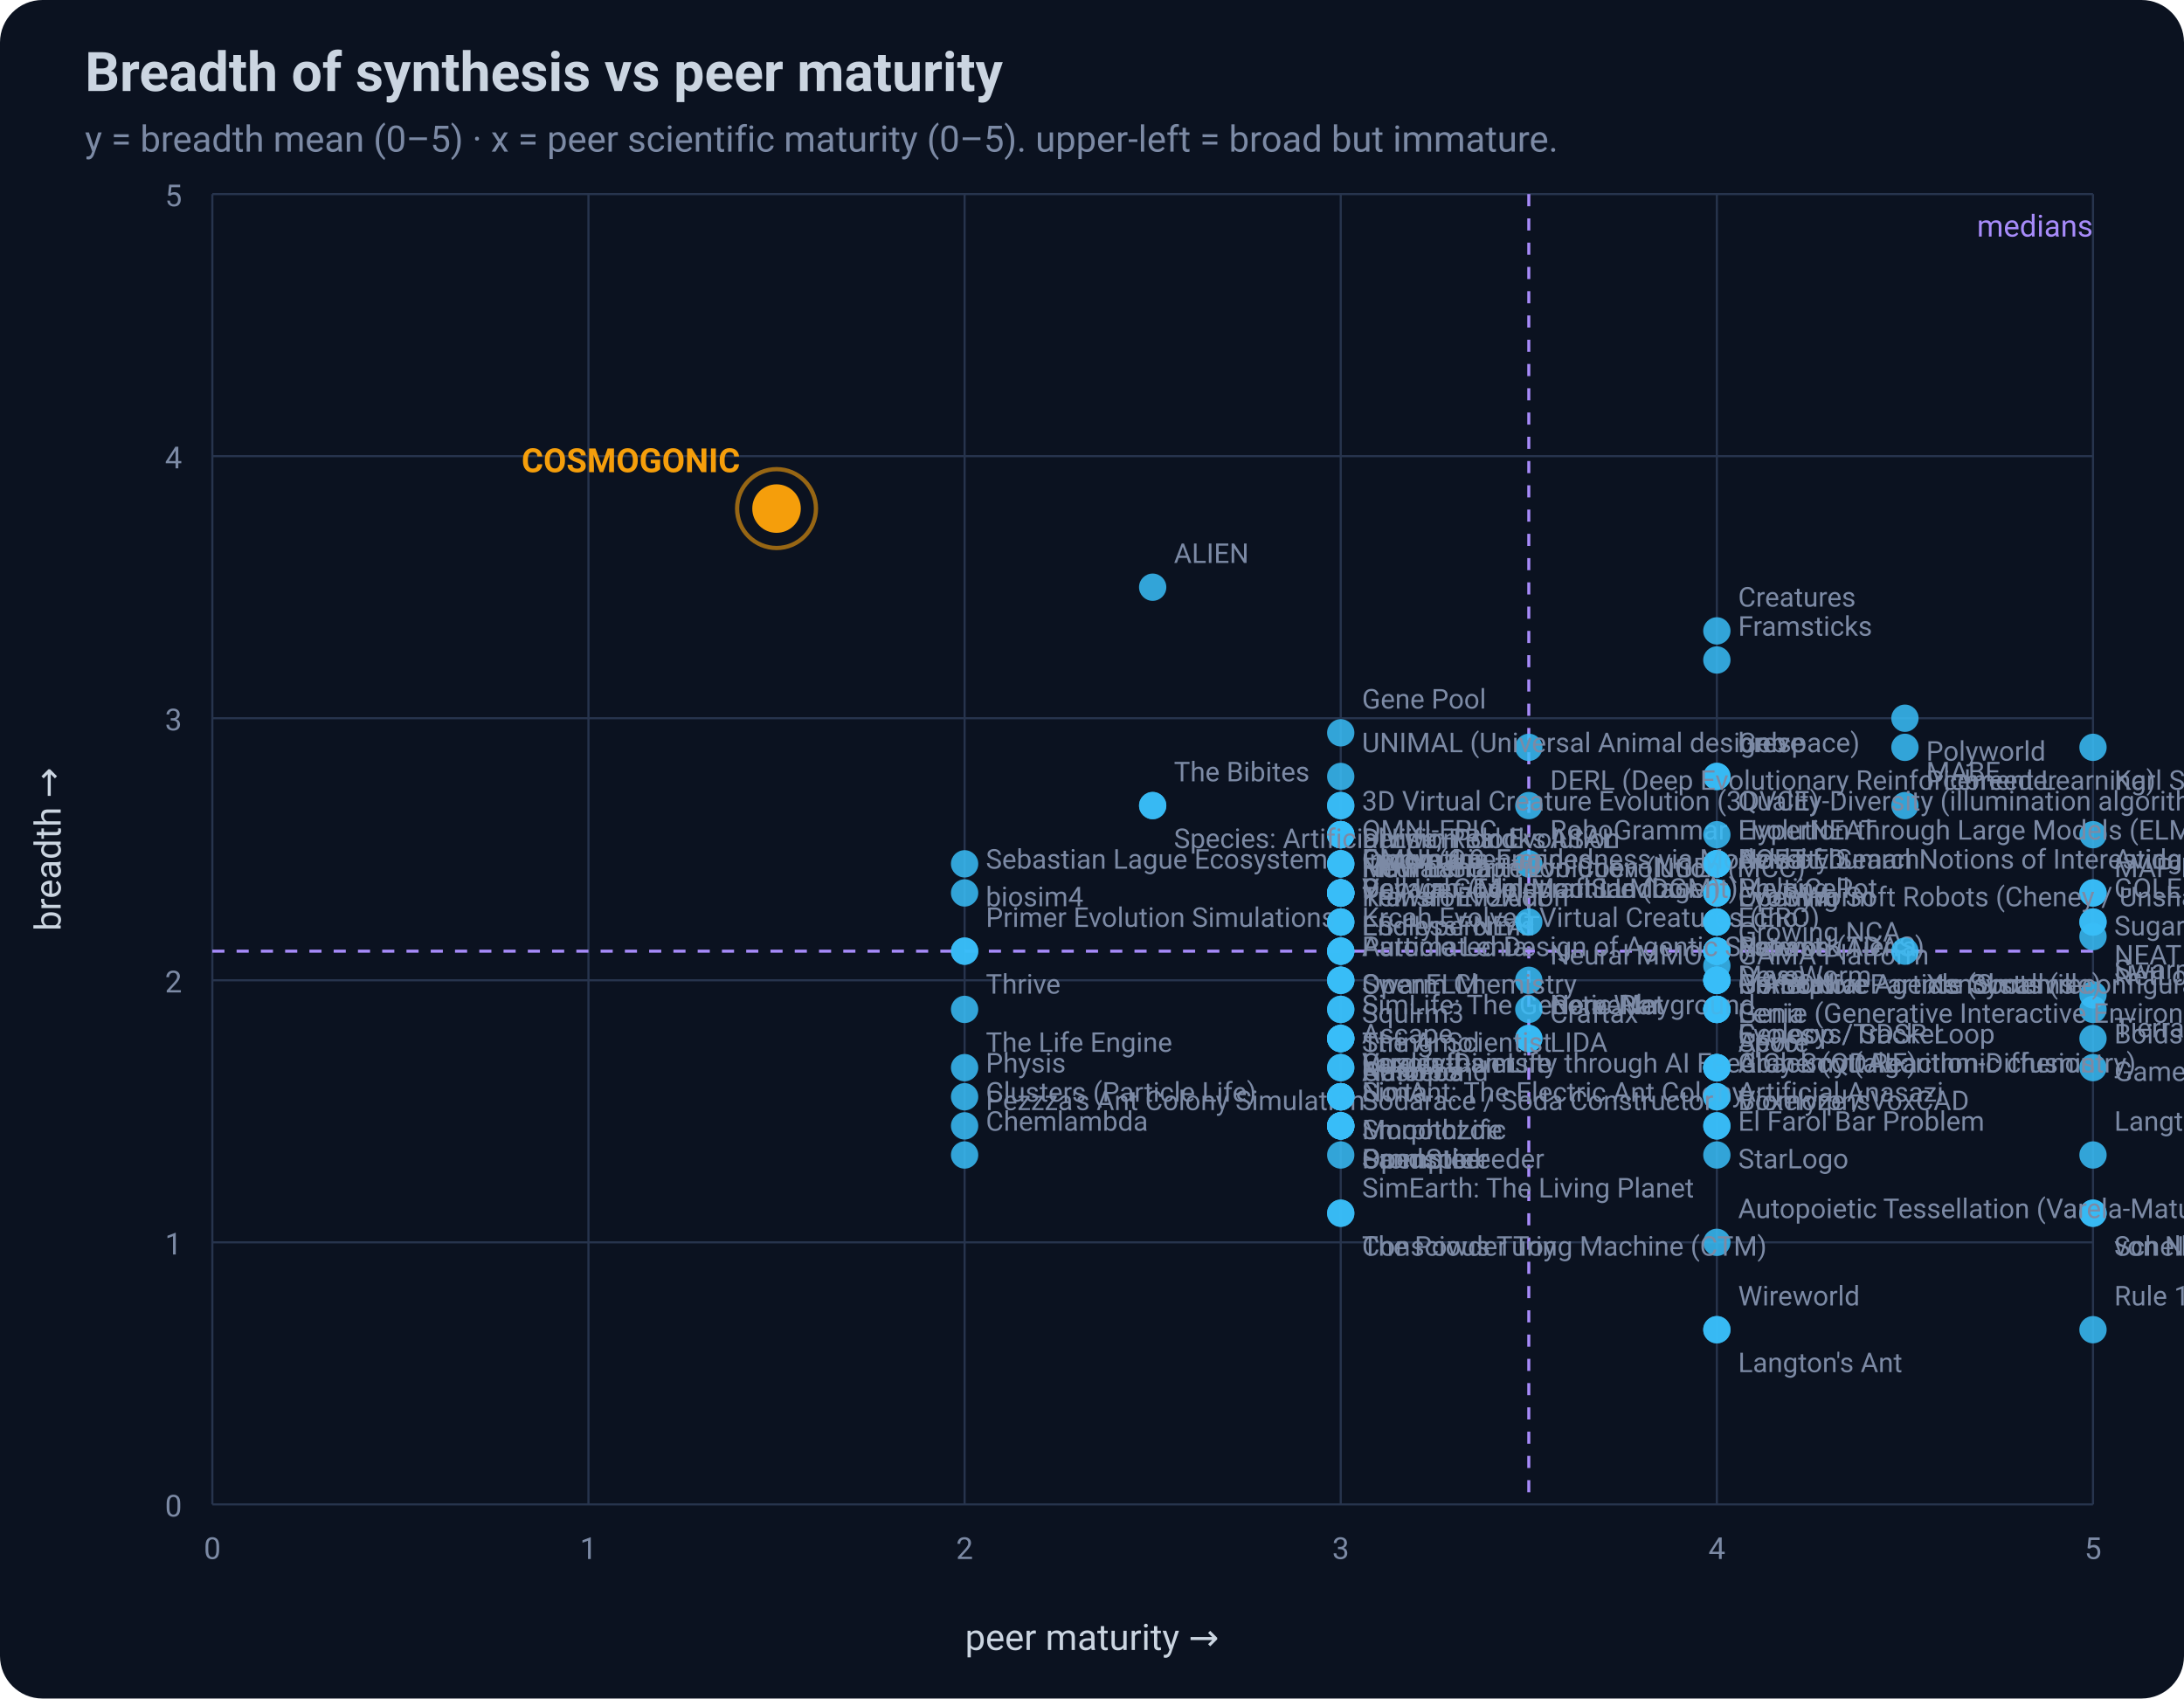
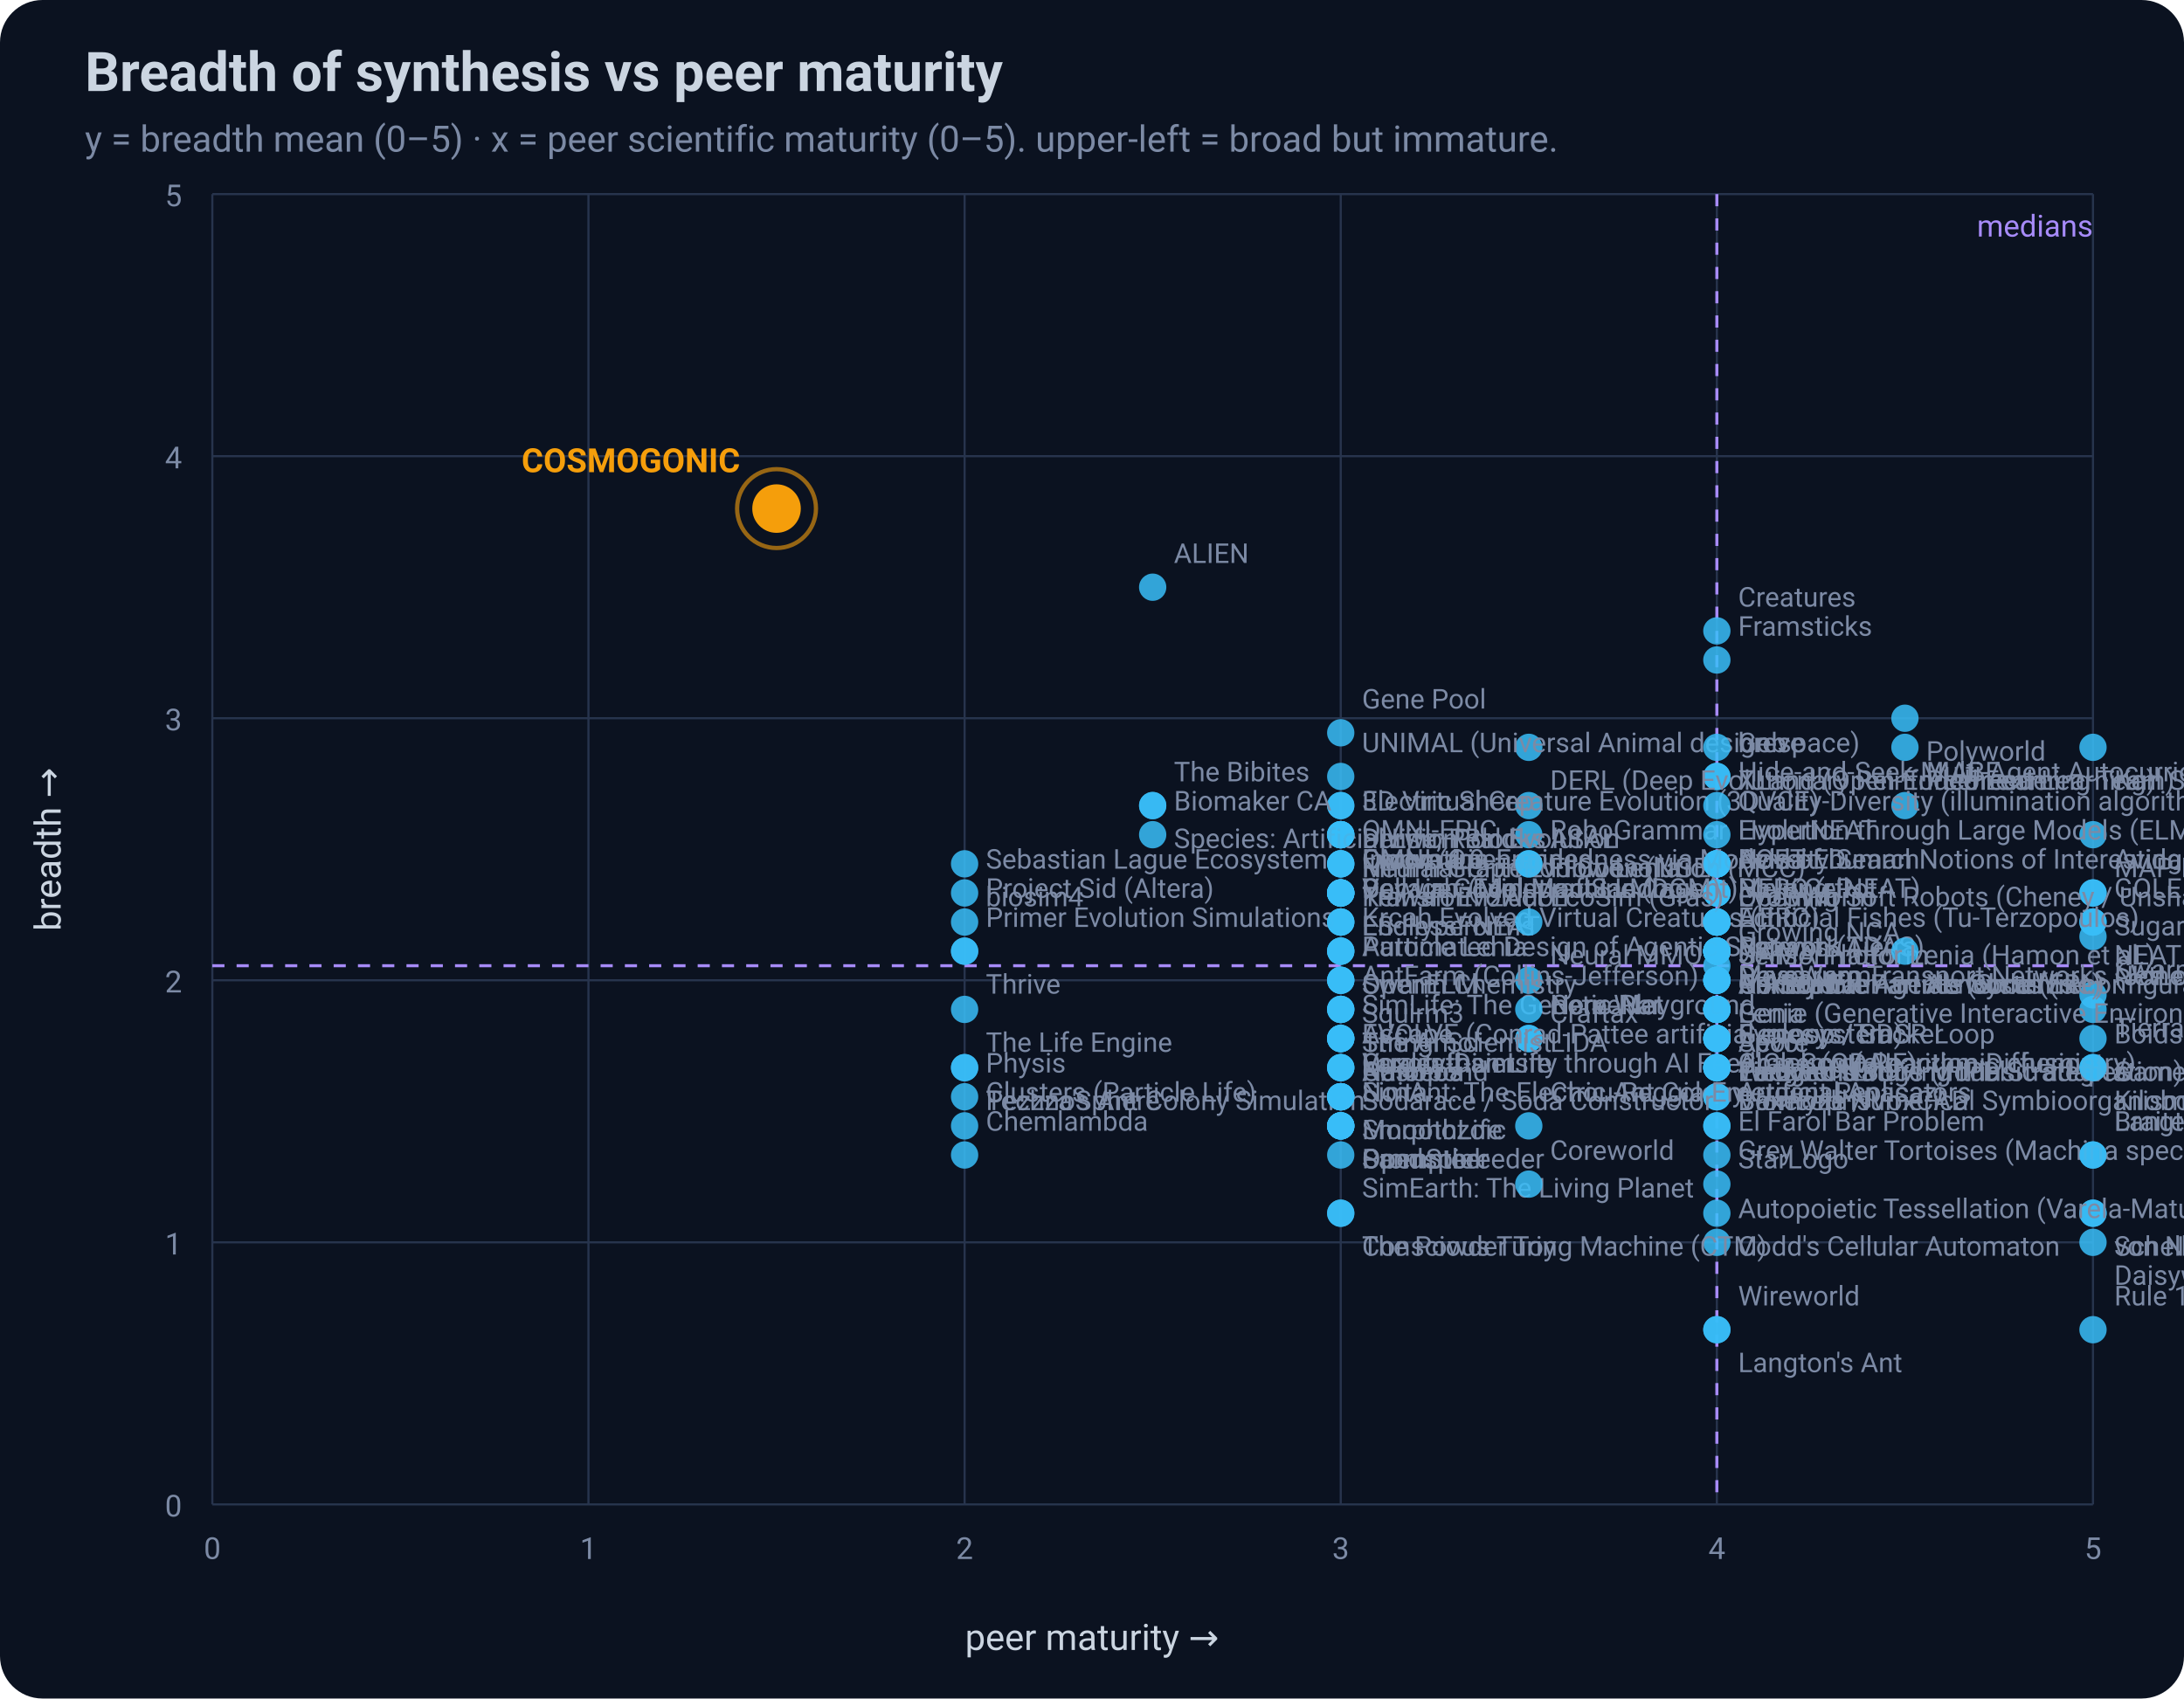
<svg xmlns="http://www.w3.org/2000/svg" viewBox="0 0 720 560" font-family="ui-sans-serif,system-ui,Segoe UI,Roboto,sans-serif" role="img" aria-label="Breadth vs peer maturity scatter">
  <rect width="720" height="560" rx="14" fill="#0b1220" />
  <text x="28" y="30" fill="#cbd5e1" font-size="18" font-weight="700">Breadth of synthesis vs peer maturity</text>
  <text x="28" y="50" fill="#7c8aa5" font-size="12">y = breadth mean (0–5) · x = peer scientific maturity (0–5). upper-left = broad but immature.</text>
  <line x1="70" y1="64" x2="70" y2="496" stroke="#27344d" stroke-width="0.7" />
  <line x1="70" y1="496" x2="690" y2="496" stroke="#27344d" stroke-width="0.7" />
  <text x="70" y="514" fill="#7c8aa5" font-size="10" text-anchor="middle">0</text>
  <text x="60" y="500" fill="#7c8aa5" font-size="10" text-anchor="end">0</text>
  <line x1="194" y1="64" x2="194" y2="496" stroke="#27344d" stroke-width="0.7" />
  <line x1="70" y1="409.6" x2="690" y2="409.6" stroke="#27344d" stroke-width="0.7" />
  <text x="194" y="514" fill="#7c8aa5" font-size="10" text-anchor="middle">1</text>
  <text x="60" y="413.6" fill="#7c8aa5" font-size="10" text-anchor="end">1</text>
  <line x1="318" y1="64" x2="318" y2="496" stroke="#27344d" stroke-width="0.7" />
  <line x1="70" y1="323.2" x2="690" y2="323.2" stroke="#27344d" stroke-width="0.7" />
  <text x="318" y="514" fill="#7c8aa5" font-size="10" text-anchor="middle">2</text>
  <text x="60" y="327.2" fill="#7c8aa5" font-size="10" text-anchor="end">2</text>
  <line x1="442" y1="64" x2="442" y2="496" stroke="#27344d" stroke-width="0.7" />
  <line x1="70" y1="236.8" x2="690" y2="236.8" stroke="#27344d" stroke-width="0.7" />
  <text x="442" y="514" fill="#7c8aa5" font-size="10" text-anchor="middle">3</text>
  <text x="60" y="240.8" fill="#7c8aa5" font-size="10" text-anchor="end">3</text>
  <line x1="566" y1="64" x2="566" y2="496" stroke="#27344d" stroke-width="0.7" />
  <line x1="70" y1="150.4" x2="690" y2="150.4" stroke="#27344d" stroke-width="0.7" />
  <text x="566" y="514" fill="#7c8aa5" font-size="10" text-anchor="middle">4</text>
  <text x="60" y="154.4" fill="#7c8aa5" font-size="10" text-anchor="end">4</text>
  <line x1="690" y1="64" x2="690" y2="496" stroke="#27344d" stroke-width="0.7" />
  <line x1="70" y1="64" x2="690" y2="64" stroke="#27344d" stroke-width="0.7" />
  <text x="690" y="514" fill="#7c8aa5" font-size="10" text-anchor="middle">5</text>
  <text x="60" y="68" fill="#7c8aa5" font-size="10" text-anchor="end">5</text>
-   <line x1="504" y1="64" x2="504" y2="496" stroke="#a78bfa" stroke-dasharray="4 4" stroke-width="1" />
-   <line x1="70" y1="313.6" x2="690" y2="313.6" stroke="#a78bfa" stroke-dasharray="4 4" stroke-width="1" />
+   <line x1="566" y1="64" x2="566" y2="496" stroke="#a78bfa" stroke-dasharray="4 4" stroke-width="1" />
+   <line x1="70" y1="318.4" x2="690" y2="318.4" stroke="#a78bfa" stroke-dasharray="4 4" stroke-width="1" />
  <text x="690" y="78" fill="#a78bfa" font-size="10" text-anchor="end">medians</text>
  <text x="360" y="544" fill="#cbd5e1" font-size="12" text-anchor="middle">peer maturity →</text>
  <text x="20" y="280" fill="#cbd5e1" font-size="12" text-anchor="middle" transform="rotate(-90 20 280)">breadth →</text>
  <circle cx="256" cy="167.68" r="8" fill="#f59e0b" />
  <circle cx="256" cy="167.68" r="13" fill="none" stroke="#f59e0b" stroke-width="1.4" opacity="0.6" />
  <text x="244" y="155.68" fill="#f59e0b" font-size="11" font-weight="700" text-anchor="end">COSMOGONIC</text>
  <circle cx="690" cy="342.4" r="4.5" fill="#38bdf8" opacity="0.85" />
  <text x="697" y="356.4" fill="#7c8aa5" font-size="9">Game of Life</text>
  <circle cx="690" cy="352" r="4.5" fill="#38bdf8" opacity="0.85" />
  <text x="697" y="344" fill="#7c8aa5" font-size="9">Boids</text>
  <circle cx="566" cy="352" r="4.5" fill="#38bdf8" opacity="0.85" />
  <text x="573" y="366" fill="#7c8aa5" font-size="9">Biomorphs</text>
  <circle cx="504" cy="342.4" r="4.5" fill="#38bdf8" opacity="0.85" />
  <text x="511" y="334.4" fill="#7c8aa5" font-size="9">Core War</text>
  <circle cx="690" cy="328" r="4.5" fill="#38bdf8" opacity="0.85" />
  <text x="697" y="342" fill="#7c8aa5" font-size="9">Tierra</text>
  <circle cx="690" cy="294.4" r="4.5" fill="#38bdf8" opacity="0.85" />
  <text x="697" y="286.4" fill="#7c8aa5" font-size="9">Avida</text>
  <circle cx="628" cy="236.8" r="4.5" fill="#38bdf8" opacity="0.85" />
  <text x="635" y="250.8" fill="#7c8aa5" font-size="9">Polyworld</text>
  <circle cx="566" cy="217.6" r="4.5" fill="#38bdf8" opacity="0.85" />
  <text x="573" y="209.6" fill="#7c8aa5" font-size="9">Framsticks</text>
  <circle cx="690" cy="246.4" r="4.5" fill="#38bdf8" opacity="0.85" />
  <text x="697" y="260.4" fill="#7c8aa5" font-size="9">Karl Sims VC</text>
  <circle cx="566" cy="208" r="4.5" fill="#38bdf8" opacity="0.85" />
  <text x="573" y="200" fill="#7c8aa5" font-size="9">Creatures</text>
  <circle cx="442" cy="265.6" r="4.5" fill="#38bdf8" opacity="0.85" />
  <text x="449" y="279.6" fill="#7c8aa5" font-size="9">Darwin Pond</text>
  <circle cx="442" cy="241.6" r="4.5" fill="#38bdf8" opacity="0.85" />
  <text x="449" y="233.6" fill="#7c8aa5" font-size="9">Gene Pool</text>
  <circle cx="690" cy="294.4" r="4.5" fill="#38bdf8" opacity="0.85" />
  <text x="697" y="308.4" fill="#7c8aa5" font-size="9">Sugarscape</text>
  <circle cx="566" cy="313.6" r="4.5" fill="#38bdf8" opacity="0.85" />
  <text x="573" y="305.6" fill="#7c8aa5" font-size="9">Echo</text>
  <circle cx="690" cy="308.8" r="4.5" fill="#38bdf8" opacity="0.85" />
  <text x="697" y="322.8" fill="#7c8aa5" font-size="9">Swarm</text>
  <circle cx="566" cy="256" r="4.5" fill="#38bdf8" opacity="0.85" />
  <text x="573" y="248" fill="#7c8aa5" font-size="9">breve</text>
  <circle cx="628" cy="246.4" r="4.5" fill="#38bdf8" opacity="0.85" />
  <text x="635" y="260.4" fill="#7c8aa5" font-size="9">Picbreeder</text>
  <circle cx="628" cy="265.6" r="4.5" fill="#38bdf8" opacity="0.85" />
  <text x="635" y="257.6" fill="#7c8aa5" font-size="9">MABE</text>
  <circle cx="566" cy="323.2" r="4.5" fill="#38bdf8" opacity="0.85" />
  <text x="573" y="337.2" fill="#7c8aa5" font-size="9">Lenia</text>
  <circle cx="566" cy="318.4" r="4.5" fill="#38bdf8" opacity="0.85" />
  <text x="573" y="310.4" fill="#7c8aa5" font-size="9">Growing NCA</text>
  <circle cx="566" cy="284.8" r="4.5" fill="#38bdf8" opacity="0.85" />
  <text x="573" y="298.8" fill="#7c8aa5" font-size="9">OpenWorm</text>
  <circle cx="566" cy="294.4" r="4.5" fill="#38bdf8" opacity="0.85" />
  <text x="573" y="286.4" fill="#7c8aa5" font-size="9">POET</text>
  <circle cx="566" cy="284.8" r="4.5" fill="#38bdf8" opacity="0.85" />
  <text x="573" y="298.8" fill="#7c8aa5" font-size="9">EvoGym</text>
  <circle cx="380" cy="193.6" r="4.5" fill="#38bdf8" opacity="0.85" />
  <text x="387" y="185.6" fill="#7c8aa5" font-size="9">ALIEN</text>
  <circle cx="504" cy="265.6" r="4.5" fill="#38bdf8" opacity="0.85" />
  <text x="511" y="279.6" fill="#7c8aa5" font-size="9">ASAL</text>
  <circle cx="566" cy="438.4" r="4.5" fill="#38bdf8" opacity="0.85" />
  <text x="573" y="430.4" fill="#7c8aa5" font-size="9">Wireworld</text>
  <circle cx="566" cy="438.4" r="4.5" fill="#38bdf8" opacity="0.85" />
  <text x="573" y="452.4" fill="#7c8aa5" font-size="9">Langton's Ant</text>
  <circle cx="690" cy="380.8" r="4.5" fill="#38bdf8" opacity="0.85" />
  <text x="697" y="372.8" fill="#7c8aa5" font-size="9">Langton's Loops</text>
  <circle cx="690" cy="400" r="4.5" fill="#38bdf8" opacity="0.85" />
  <text x="697" y="414" fill="#7c8aa5" font-size="9">von Neumann Universal Constructor</text>
  <circle cx="690" cy="438.4" r="4.5" fill="#38bdf8" opacity="0.85" />
  <text x="697" y="430.4" fill="#7c8aa5" font-size="9">Rule 110</text>
  <circle cx="442" cy="361.6" r="4.5" fill="#38bdf8" opacity="0.85" />
  <text x="449" y="375.6" fill="#7c8aa5" font-size="9">SmoothLife</text>
  <circle cx="442" cy="361.6" r="4.5" fill="#38bdf8" opacity="0.85" />
  <text x="449" y="353.6" fill="#7c8aa5" font-size="9">Larger than Life</text>
-   <circle cx="442" cy="275.2" r="4.5" fill="#38bdf8" opacity="0.85" />
-   <text x="449" y="289.2" fill="#7c8aa5" font-size="9">Flow Lenia</text>
+   <circle cx="504" cy="275.2" r="4.5" fill="#38bdf8" opacity="0.85" />
+   <text x="511" y="289.2" fill="#7c8aa5" font-size="9">Flow Lenia</text>
  <circle cx="442" cy="323.2" r="4.5" fill="#38bdf8" opacity="0.85" />
  <text x="449" y="315.2" fill="#7c8aa5" font-size="9">Particle Lenia</text>
  <circle cx="566" cy="313.6" r="4.5" fill="#38bdf8" opacity="0.85" />
  <text x="573" y="327.6" fill="#7c8aa5" font-size="9">Primordial Particle Systems</text>
  <circle cx="566" cy="361.6" r="4.5" fill="#38bdf8" opacity="0.85" />
  <text x="573" y="353.6" fill="#7c8aa5" font-size="9">Gray-Scott Reaction-Diffusion</text>
  <circle cx="566" cy="332.8" r="4.5" fill="#38bdf8" opacity="0.85" />
  <text x="573" y="346.8" fill="#7c8aa5" font-size="9">Aevol</text>
  <circle cx="566" cy="294.4" r="4.5" fill="#38bdf8" opacity="0.85" />
  <text x="573" y="286.4" fill="#7c8aa5" font-size="9">Avida-ED</text>
  <circle cx="442" cy="342.4" r="4.5" fill="#38bdf8" opacity="0.85" />
  <text x="449" y="356.4" fill="#7c8aa5" font-size="9">Nanopond</text>
  <circle cx="318" cy="361.6" r="4.5" fill="#38bdf8" opacity="0.85" />
  <text x="325" y="353.6" fill="#7c8aa5" font-size="9">Physis</text>
  <circle cx="442" cy="342.4" r="4.5" fill="#38bdf8" opacity="0.85" />
  <text x="449" y="356.4" fill="#7c8aa5" font-size="9">Cosmos</text>
  <circle cx="566" cy="256" r="4.5" fill="#38bdf8" opacity="0.85" />
  <text x="573" y="248" fill="#7c8aa5" font-size="9">Geb</text>
  <circle cx="442" cy="342.4" r="4.5" fill="#38bdf8" opacity="0.85" />
  <text x="449" y="356.4" fill="#7c8aa5" font-size="9">Amoeba</text>
  <circle cx="442" cy="294.4" r="4.5" fill="#38bdf8" opacity="0.85" />
  <text x="449" y="286.4" fill="#7c8aa5" font-size="9">Evolve 4.0</text>
  <circle cx="442" cy="323.2" r="4.5" fill="#38bdf8" opacity="0.85" />
  <text x="449" y="337.2" fill="#7c8aa5" font-size="9">Squirm3</text>
  <circle cx="566" cy="323.2" r="4.5" fill="#38bdf8" opacity="0.85" />
  <text x="573" y="315.2" fill="#7c8aa5" font-size="9">Network Tierra</text>
  <circle cx="318" cy="284.8" r="4.5" fill="#38bdf8" opacity="0.85" />
  <text x="325" y="298.8" fill="#7c8aa5" font-size="9">biosim4</text>
  <circle cx="690" cy="304" r="4.5" fill="#38bdf8" opacity="0.85" />
  <text x="697" y="296" fill="#7c8aa5" font-size="9">GOLEM (Genetically Organized Lifelike Electro Mechanics)</text>
  <circle cx="566" cy="352" r="4.5" fill="#38bdf8" opacity="0.85" />
  <text x="573" y="366" fill="#7c8aa5" font-size="9">Voxelyze / VoxCAD</text>
  <circle cx="442" cy="275.2" r="4.5" fill="#38bdf8" opacity="0.85" />
  <text x="449" y="267.2" fill="#7c8aa5" font-size="9">3D Virtual Creature Evolution (3DVCE)</text>
  <circle cx="504" cy="246.4" r="4.5" fill="#38bdf8" opacity="0.85" />
  <text x="511" y="260.4" fill="#7c8aa5" font-size="9">DERL (Deep Evolutionary Reinforcement Learning)</text>
  <circle cx="442" cy="256" r="4.5" fill="#38bdf8" opacity="0.85" />
  <text x="449" y="248" fill="#7c8aa5" font-size="9">UNIMAL (Universal Animal design space)</text>
  <circle cx="566" cy="284.8" r="4.5" fill="#38bdf8" opacity="0.85" />
  <text x="573" y="298.8" fill="#7c8aa5" font-size="9">Evolving Soft Robots (Cheney / Unshackling Evolution)</text>
  <circle cx="504" cy="284.8" r="4.5" fill="#38bdf8" opacity="0.85" />
  <text x="511" y="276.8" fill="#7c8aa5" font-size="9">RoboGrammar</text>
  <circle cx="442" cy="284.8" r="4.5" fill="#38bdf8" opacity="0.85" />
  <text x="449" y="298.8" fill="#7c8aa5" font-size="9">Transform2Act</text>
  <circle cx="504" cy="342.4" r="4.5" fill="#38bdf8" opacity="0.85" />
  <text x="511" y="334.4" fill="#7c8aa5" font-size="9">NerveNet</text>
  <circle cx="442" cy="275.2" r="4.5" fill="#38bdf8" opacity="0.85" />
  <text x="449" y="289.2" fill="#7c8aa5" font-size="9">Neural Graph Evolution (NGE)</text>
  <circle cx="442" cy="313.6" r="4.5" fill="#38bdf8" opacity="0.85" />
  <text x="449" y="305.6" fill="#7c8aa5" font-size="9">Krcah Evolved Virtual Creatures (ERO)</text>
  <circle cx="690" cy="304" r="4.5" fill="#38bdf8" opacity="0.85" />
  <text x="697" y="318" fill="#7c8aa5" font-size="9">NEAT (NeuroEvolution of Augmenting Topologies)</text>
  <circle cx="566" cy="284.8" r="4.5" fill="#38bdf8" opacity="0.85" />
  <text x="573" y="276.8" fill="#7c8aa5" font-size="9">HyperNEAT</text>
  <circle cx="442" cy="294.4" r="4.5" fill="#38bdf8" opacity="0.85" />
  <text x="449" y="308.4" fill="#7c8aa5" font-size="9">ES-HyperNEAT</text>
  <circle cx="566" cy="294.4" r="4.5" fill="#38bdf8" opacity="0.85" />
  <text x="573" y="286.4" fill="#7c8aa5" font-size="9">Novelty Search</text>
  <circle cx="690" cy="275.2" r="4.5" fill="#38bdf8" opacity="0.85" />
  <text x="697" y="289.2" fill="#7c8aa5" font-size="9">MAP-Elites</text>
  <circle cx="566" cy="275.2" r="4.5" fill="#38bdf8" opacity="0.85" />
  <text x="573" y="267.2" fill="#7c8aa5" font-size="9">Quality-Diversity (illumination algorithms)</text>
  <circle cx="566" cy="313.6" r="4.5" fill="#38bdf8" opacity="0.85" />
  <text x="573" y="327.6" fill="#7c8aa5" font-size="9">Go-Explore</text>
  <circle cx="442" cy="294.4" r="4.5" fill="#38bdf8" opacity="0.85" />
  <text x="449" y="286.4" fill="#7c8aa5" font-size="9">OMNI (Open-endedness via Models of human Notions of Interestingness)</text>
  <circle cx="442" cy="275.2" r="4.5" fill="#38bdf8" opacity="0.85" />
  <text x="449" y="289.2" fill="#7c8aa5" font-size="9">Minimal Criterion Coevolution (MCC)</text>
  <circle cx="442" cy="294.4" r="4.5" fill="#38bdf8" opacity="0.85" />
  <text x="449" y="286.4" fill="#7c8aa5" font-size="9">Innovation Engines</text>
  <circle cx="442" cy="294.4" r="4.5" fill="#38bdf8" opacity="0.85" />
  <text x="449" y="308.4" fill="#7c8aa5" font-size="9">EndlessForms</text>
  <circle cx="690" cy="332.8" r="4.5" fill="#38bdf8" opacity="0.85" />
  <text x="697" y="324.8" fill="#7c8aa5" font-size="9">NetLogo</text>
  <circle cx="566" cy="313.6" r="4.5" fill="#38bdf8" opacity="0.85" />
  <text x="573" y="327.6" fill="#7c8aa5" font-size="9">MASON</text>
  <circle cx="566" cy="323.2" r="4.5" fill="#38bdf8" opacity="0.85" />
  <text x="573" y="315.2" fill="#7c8aa5" font-size="9">Repast</text>
  <circle cx="566" cy="371.2" r="4.5" fill="#38bdf8" opacity="0.85" />
  <text x="573" y="385.2" fill="#7c8aa5" font-size="9">StarLogo</text>
  <circle cx="442" cy="352" r="4.5" fill="#38bdf8" opacity="0.85" />
  <text x="449" y="344" fill="#7c8aa5" font-size="9">Ascape</text>
  <circle cx="566" cy="304" r="4.5" fill="#38bdf8" opacity="0.85" />
  <text x="573" y="318" fill="#7c8aa5" font-size="9">GAMA Platform</text>
  <circle cx="566" cy="332.8" r="4.5" fill="#38bdf8" opacity="0.85" />
  <text x="573" y="324.8" fill="#7c8aa5" font-size="9">Mesa</text>
  <circle cx="442" cy="371.2" r="4.5" fill="#38bdf8" opacity="0.85" />
  <text x="449" y="385.2" fill="#7c8aa5" font-size="9">OpenSteer</text>
  <circle cx="566" cy="371.2" r="4.5" fill="#38bdf8" opacity="0.85" />
  <text x="573" y="363.2" fill="#7c8aa5" font-size="9">Artificial Anasazi</text>
  <circle cx="690" cy="400" r="4.5" fill="#38bdf8" opacity="0.85" />
  <text x="697" y="414" fill="#7c8aa5" font-size="9">Schelling Segregation Model</text>
  <circle cx="566" cy="380.8" r="4.5" fill="#38bdf8" opacity="0.85" />
  <text x="573" y="372.8" fill="#7c8aa5" font-size="9">El Farol Bar Problem</text>
  <circle cx="566" cy="332.8" r="4.5" fill="#38bdf8" opacity="0.85" />
  <text x="573" y="346.8" fill="#7c8aa5" font-size="9">Spore</text>
  <circle cx="442" cy="342.4" r="4.5" fill="#38bdf8" opacity="0.85" />
  <text x="449" y="334.4" fill="#7c8aa5" font-size="9">SimLife: The Genetic Playground</text>
  <circle cx="442" cy="380.8" r="4.5" fill="#38bdf8" opacity="0.85" />
  <text x="449" y="394.8" fill="#7c8aa5" font-size="9">SimEarth: The Living Planet</text>
  <circle cx="442" cy="371.2" r="4.5" fill="#38bdf8" opacity="0.85" />
  <text x="449" y="363.2" fill="#7c8aa5" font-size="9">SimAnt: The Electric Ant Colony</text>
  <circle cx="318" cy="313.6" r="4.5" fill="#38bdf8" opacity="0.85" />
  <text x="325" y="327.6" fill="#7c8aa5" font-size="9">Thrive</text>
  <circle cx="442" cy="304" r="4.5" fill="#38bdf8" opacity="0.85" />
  <text x="449" y="296" fill="#7c8aa5" font-size="9">Cell Lab: Evolution Sandbox</text>
  <circle cx="380" cy="265.6" r="4.5" fill="#38bdf8" opacity="0.85" />
  <text x="387" y="279.6" fill="#7c8aa5" font-size="9">Species: Artificial Life, Real Evolution</text>
  <circle cx="380" cy="265.6" r="4.5" fill="#38bdf8" opacity="0.85" />
  <text x="387" y="257.6" fill="#7c8aa5" font-size="9">The Bibites</text>
  <circle cx="442" cy="400" r="4.5" fill="#38bdf8" opacity="0.85" />
  <text x="449" y="414" fill="#7c8aa5" font-size="9">The Powder Toy</text>
  <circle cx="442" cy="371.2" r="4.5" fill="#38bdf8" opacity="0.85" />
  <text x="449" y="363.2" fill="#7c8aa5" font-size="9">Noita</text>
  <circle cx="318" cy="332.8" r="4.5" fill="#38bdf8" opacity="0.85" />
  <text x="325" y="346.8" fill="#7c8aa5" font-size="9">The Life Engine</text>
  <circle cx="318" cy="371.2" r="4.5" fill="#38bdf8" opacity="0.85" />
  <text x="325" y="363.2" fill="#7c8aa5" font-size="9">Clusters (Particle Life)</text>
  <circle cx="442" cy="371.2" r="4.5" fill="#38bdf8" opacity="0.85" />
  <text x="449" y="385.2" fill="#7c8aa5" font-size="9">Sandspiel</text>
  <circle cx="318" cy="294.4" r="4.5" fill="#38bdf8" opacity="0.85" />
  <text x="325" y="286.4" fill="#7c8aa5" font-size="9">Sebastian Lague Ecosystem</text>
  <circle cx="318" cy="352" r="4.5" fill="#38bdf8" opacity="0.85" />
  <text x="325" y="366" fill="#7c8aa5" font-size="9">Pezzza's Ant Colony Simulation</text>
  <circle cx="318" cy="313.6" r="4.5" fill="#38bdf8" opacity="0.85" />
  <text x="325" y="305.6" fill="#7c8aa5" font-size="9">Primer Evolution Simulations</text>
  <circle cx="442" cy="284.8" r="4.5" fill="#38bdf8" opacity="0.85" />
  <text x="449" y="298.8" fill="#7c8aa5" font-size="9">Keiwan Evolution</text>
  <circle cx="566" cy="332.8" r="4.5" fill="#38bdf8" opacity="0.85" />
  <text x="573" y="324.8" fill="#7c8aa5" font-size="9">DevoWorm</text>
  <circle cx="442" cy="361.6" r="4.5" fill="#38bdf8" opacity="0.85" />
  <text x="449" y="375.6" fill="#7c8aa5" font-size="9">Morphozoic</text>
  <circle cx="442" cy="294.4" r="4.5" fill="#38bdf8" opacity="0.85" />
  <text x="449" y="286.4" fill="#7c8aa5" font-size="9">Chromaria</text>
  <circle cx="442" cy="265.6" r="4.5" fill="#38bdf8" opacity="0.85" />
  <text x="449" y="279.6" fill="#7c8aa5" font-size="9">Division Blocks</text>
  <circle cx="442" cy="304" r="4.5" fill="#38bdf8" opacity="0.85" />
  <text x="449" y="296" fill="#7c8aa5" font-size="9">Voyager (Minecraft LLM agent)</text>
  <circle cx="566" cy="313.6" r="4.5" fill="#38bdf8" opacity="0.85" />
  <text x="573" y="327.6" fill="#7c8aa5" font-size="9">Generative Agents (Smallville)</text>
  <circle cx="442" cy="284.8" r="4.5" fill="#38bdf8" opacity="0.85" />
  <text x="449" y="276.8" fill="#7c8aa5" font-size="9">OMNI-EPIC</text>
  <circle cx="566" cy="323.2" r="4.5" fill="#38bdf8" opacity="0.85" />
  <text x="573" y="337.2" fill="#7c8aa5" font-size="9">Genie (Generative Interactive Environments)</text>
  <circle cx="566" cy="284.8" r="4.5" fill="#38bdf8" opacity="0.85" />
  <text x="573" y="276.8" fill="#7c8aa5" font-size="9">Evolution through Large Models (ELM)</text>
  <circle cx="442" cy="313.6" r="4.5" fill="#38bdf8" opacity="0.85" />
  <text x="449" y="327.6" fill="#7c8aa5" font-size="9">OpenELM</text>
  <circle cx="442" cy="323.2" r="4.5" fill="#38bdf8" opacity="0.85" />
  <text x="449" y="315.2" fill="#7c8aa5" font-size="9">Automated Design of Agentic Systems (ADAS)</text>
  <circle cx="442" cy="332.8" r="4.5" fill="#38bdf8" opacity="0.85" />
  <text x="449" y="346.8" fill="#7c8aa5" font-size="9">The AI Scientist</text>
  <circle cx="442" cy="304" r="4.5" fill="#38bdf8" opacity="0.85" />
  <text x="449" y="296" fill="#7c8aa5" font-size="9">Darwin Godel Machine (DGM)</text>
  <circle cx="442" cy="371.2" r="4.5" fill="#38bdf8" opacity="0.85" />
  <text x="449" y="385.2" fill="#7c8aa5" font-size="9">Promptbreeder</text>
  <circle cx="442" cy="361.6" r="4.5" fill="#38bdf8" opacity="0.85" />
  <text x="449" y="353.6" fill="#7c8aa5" font-size="9">Quality-Diversity through AI Feedback (QDAIF)</text>
  <circle cx="442" cy="332.8" r="4.5" fill="#38bdf8" opacity="0.85" />
  <text x="449" y="346.8" fill="#7c8aa5" font-size="9">Stringmol</text>
  <circle cx="566" cy="352" r="4.5" fill="#38bdf8" opacity="0.85" />
  <text x="573" y="344" fill="#7c8aa5" font-size="9">Evoloop / SDSR Loop</text>
  <circle cx="628" cy="313.6" r="4.5" fill="#38bdf8" opacity="0.85" />
  <text x="635" y="327.6" fill="#7c8aa5" font-size="9">Xenobots (reconfigurable organisms)</text>
  <circle cx="442" cy="361.6" r="4.5" fill="#38bdf8" opacity="0.85" />
  <text x="449" y="353.6" fill="#7c8aa5" font-size="9">Voxcraft-sim</text>
  <circle cx="504" cy="304" r="4.5" fill="#38bdf8" opacity="0.85" />
  <text x="511" y="318" fill="#7c8aa5" font-size="9">Neural MMO</text>
  <circle cx="566" cy="304" r="4.5" fill="#38bdf8" opacity="0.85" />
  <text x="573" y="296" fill="#7c8aa5" font-size="9">Melting Pot</text>
  <circle cx="504" cy="323.2" r="4.5" fill="#38bdf8" opacity="0.85" />
  <text x="511" y="337.2" fill="#7c8aa5" font-size="9">Craftax</text>
  <circle cx="318" cy="380.8" r="4.5" fill="#38bdf8" opacity="0.85" />
  <text x="325" y="372.8" fill="#7c8aa5" font-size="9">Chemlambda</text>
  <circle cx="442" cy="313.6" r="4.5" fill="#38bdf8" opacity="0.85" />
  <text x="449" y="327.6" fill="#7c8aa5" font-size="9">Swarm Chemistry</text>
  <circle cx="566" cy="409.6" r="4.5" fill="#38bdf8" opacity="0.85" />
  <text x="573" y="401.6" fill="#7c8aa5" font-size="9">Autopoietic Tessellation (Varela-Maturana-Uribe)</text>
  <circle cx="504" cy="332.8" r="4.5" fill="#38bdf8" opacity="0.85" />
  <text x="511" y="346.8" fill="#7c8aa5" font-size="9">LIDA</text>
  <circle cx="566" cy="361.6" r="4.5" fill="#38bdf8" opacity="0.85" />
  <text x="573" y="353.6" fill="#7c8aa5" font-size="9">AlChemy (algorithmic chemistry)</text>
  <circle cx="442" cy="400" r="4.5" fill="#38bdf8" opacity="0.85" />
  <text x="449" y="414" fill="#7c8aa5" font-size="9">Conscious Turing Machine (CTM)</text>
  <circle cx="566" cy="304" r="4.5" fill="#38bdf8" opacity="0.85" />
  <text x="573" y="296" fill="#7c8aa5" font-size="9">PhysiCell</text>
  <circle cx="442" cy="352" r="4.5" fill="#38bdf8" opacity="0.85" />
  <text x="449" y="366" fill="#7c8aa5" font-size="9">Sodarace / Soda Constructor</text>
  <circle cx="566" cy="352" r="4.5" fill="#38bdf8" opacity="0.85" />
  <text x="573" y="344" fill="#7c8aa5" font-size="9">Genesys/Tracker</text>
+   <circle cx="566" cy="352" r="4.5" fill="#38bdf8" opacity="0.85" />
+   <text x="573" y="366" fill="#7c8aa5" font-size="9">Barricelli Numerical Symbioorganisms</text>
+   <circle cx="566" cy="390.4" r="4.5" fill="#38bdf8" opacity="0.85" />
+   <text x="573" y="382.4" fill="#7c8aa5" font-size="9">Grey Walter Tortoises (Machina speculatrix)</text>
+   <circle cx="566" cy="400" r="4.5" fill="#38bdf8" opacity="0.85" />
+   <text x="573" y="414" fill="#7c8aa5" font-size="9">Codd's Cellular Automaton</text>
+   <circle cx="442" cy="352" r="4.5" fill="#38bdf8" opacity="0.85" />
+   <text x="449" y="344" fill="#7c8aa5" font-size="9">EVOLVE (Conrad-Pattee artificial ecosystem)</text>
+   <circle cx="690" cy="409.6" r="4.5" fill="#38bdf8" opacity="0.85" />
+   <text x="697" y="423.6" fill="#7c8aa5" font-size="9">Daisyworld</text>
+   <circle cx="690" cy="380.8" r="4.5" fill="#38bdf8" opacity="0.85" />
+   <text x="697" y="372.8" fill="#7c8aa5" font-size="9">Braitenberg Vehicles</text>
+   <circle cx="566" cy="342.4" r="4.5" fill="#38bdf8" opacity="0.85" />
+   <text x="573" y="356.4" fill="#7c8aa5" font-size="9">Packard's Bugs (intrinsic adaptation)</text>
+   <circle cx="504" cy="390.4" r="4.5" fill="#38bdf8" opacity="0.85" />
+   <text x="511" y="382.4" fill="#7c8aa5" font-size="9">Coreworld</text>
+   <circle cx="566" cy="313.6" r="4.5" fill="#38bdf8" opacity="0.85" />
+   <text x="573" y="327.6" fill="#7c8aa5" font-size="9">Ackley-Littman AL world (ERL)</text>
+   <circle cx="442" cy="332.8" r="4.5" fill="#38bdf8" opacity="0.85" />
+   <text x="449" y="324.8" fill="#7c8aa5" font-size="9">AntFarm (Collins-Jefferson)</text>
+   <circle cx="566" cy="342.4" r="4.5" fill="#38bdf8" opacity="0.85" />
+   <text x="573" y="356.4" fill="#7c8aa5" font-size="9">Lindgren Evolving IPD Strategies</text>
+   <circle cx="566" cy="313.6" r="4.5" fill="#38bdf8" opacity="0.85" />
+   <text x="573" y="305.6" fill="#7c8aa5" font-size="9">Artificial Fishes (Tu-Terzopoulos)</text>
+   <circle cx="318" cy="352" r="4.5" fill="#38bdf8" opacity="0.85" />
+   <text x="325" y="366" fill="#7c8aa5" font-size="9">TechnoSphere</text>
+   <circle cx="504" cy="371.2" r="4.5" fill="#38bdf8" opacity="0.85" />
+   <text x="511" y="363.2" fill="#7c8aa5" font-size="9">Chou-Reggia Emergent Replicators</text>
+   <circle cx="566" cy="342.4" r="4.5" fill="#38bdf8" opacity="0.85" />
+   <text x="573" y="356.4" fill="#7c8aa5" font-size="9">Webworld</text>
+   <circle cx="442" cy="275.2" r="4.5" fill="#38bdf8" opacity="0.85" />
+   <text x="449" y="267.2" fill="#7c8aa5" font-size="9">Electric Sheep</text>
+   <circle cx="566" cy="342.4" r="4.5" fill="#38bdf8" opacity="0.85" />
+   <text x="573" y="356.4" fill="#7c8aa5" font-size="9">Tangled Nature Model</text>
+   <circle cx="566" cy="304" r="4.5" fill="#38bdf8" opacity="0.85" />
+   <text x="573" y="296" fill="#7c8aa5" font-size="9">NERO (rtNEAT)</text>
+   <circle cx="504" cy="284.8" r="4.5" fill="#38bdf8" opacity="0.85" />
+   <text x="511" y="298.8" fill="#7c8aa5" font-size="9">EcoSim (Gras)</text>
+   <circle cx="566" cy="332.8" r="4.5" fill="#38bdf8" opacity="0.85" />
+   <text x="573" y="324.8" fill="#7c8aa5" font-size="9">Physarum Transport Networks (Jones)</text>
+   <circle cx="690" cy="352" r="4.5" fill="#38bdf8" opacity="0.85" />
+   <text x="697" y="366" fill="#7c8aa5" font-size="9">Kilobot Thousand-Robot Swarm</text>
+   <circle cx="566" cy="265.6" r="4.5" fill="#38bdf8" opacity="0.85" />
+   <text x="573" y="257.6" fill="#7c8aa5" font-size="9">Hide-and-Seek Multi-Agent Autocurricula</text>
+   <circle cx="566" cy="246.4" r="4.5" fill="#38bdf8" opacity="0.85" />
+   <text x="573" y="260.4" fill="#7c8aa5" font-size="9">XLand (Open-Ended Learning Team)</text>
+   <circle cx="380" cy="275.2" r="4.5" fill="#38bdf8" opacity="0.85" />
+   <text x="387" y="267.2" fill="#7c8aa5" font-size="9">Biomaker CA</text>
+   <circle cx="566" cy="304" r="4.5" fill="#38bdf8" opacity="0.85" />
+   <text x="573" y="318" fill="#7c8aa5" font-size="9">Sensorimotor Lenia (Hamon et al.)</text>
+   <circle cx="318" cy="304" r="4.5" fill="#38bdf8" opacity="0.85" />
+   <text x="325" y="296" fill="#7c8aa5" font-size="9">Project Sid (Altera)</text>
</svg>
